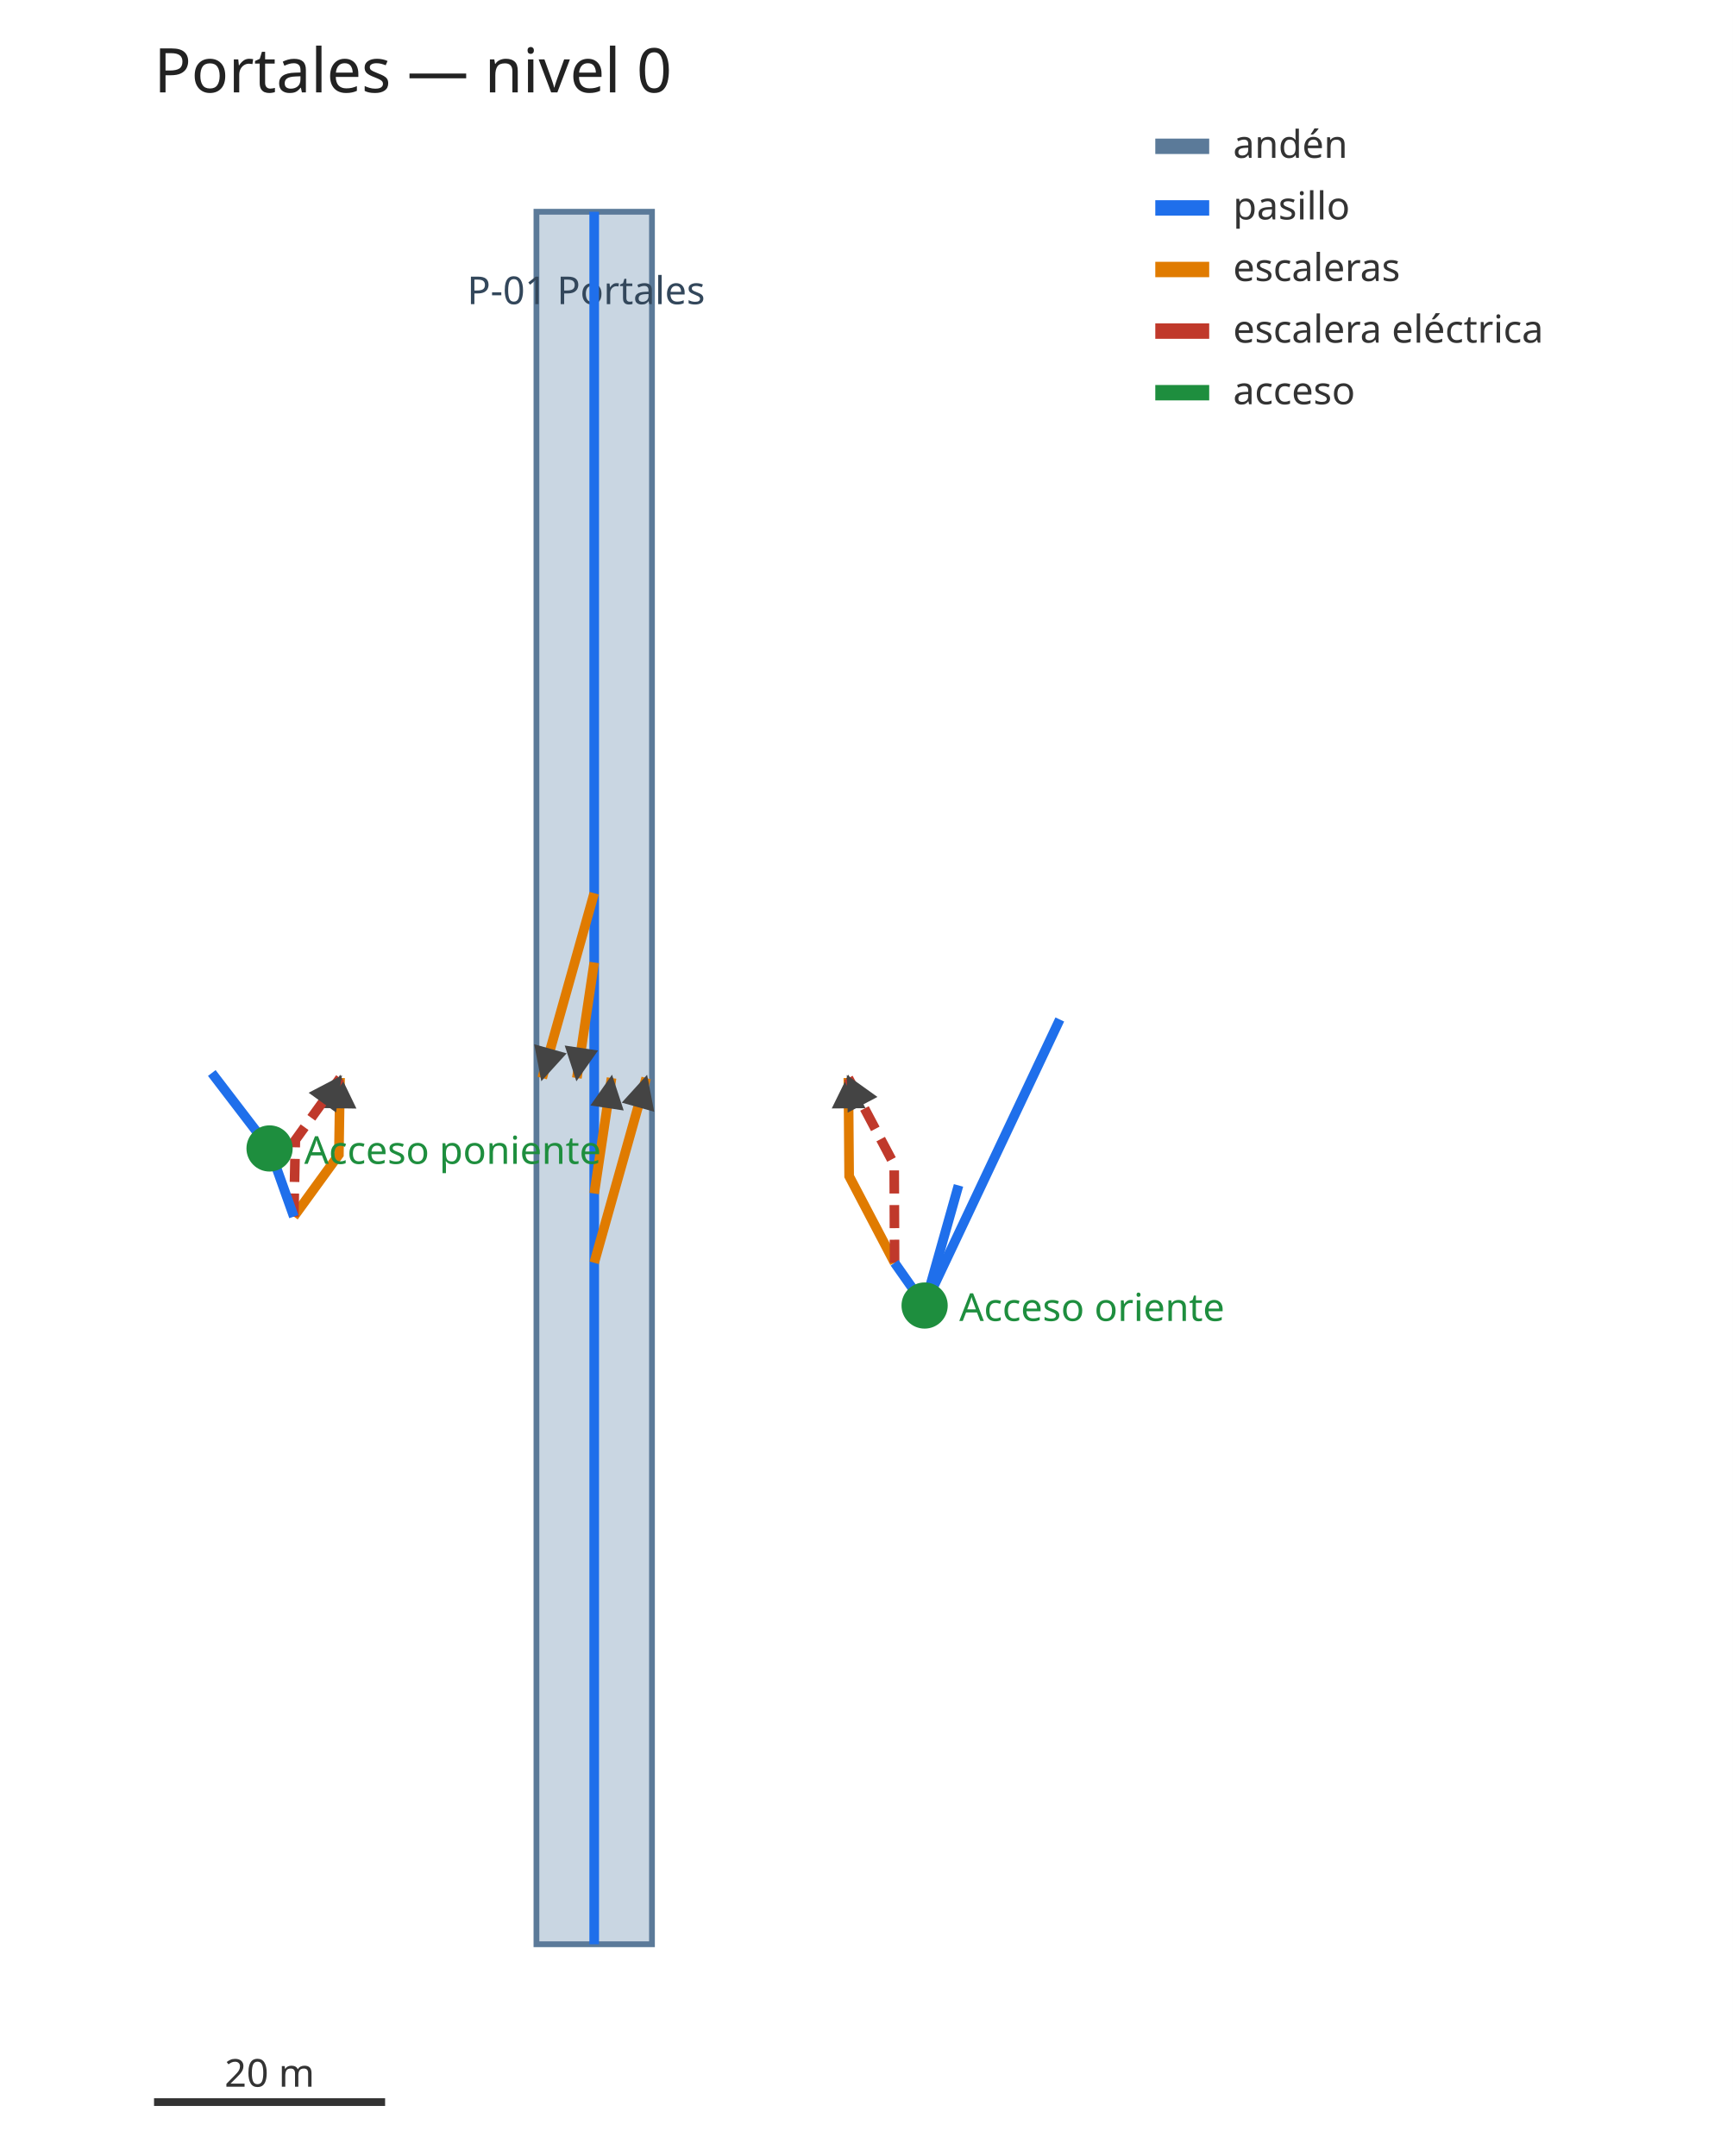
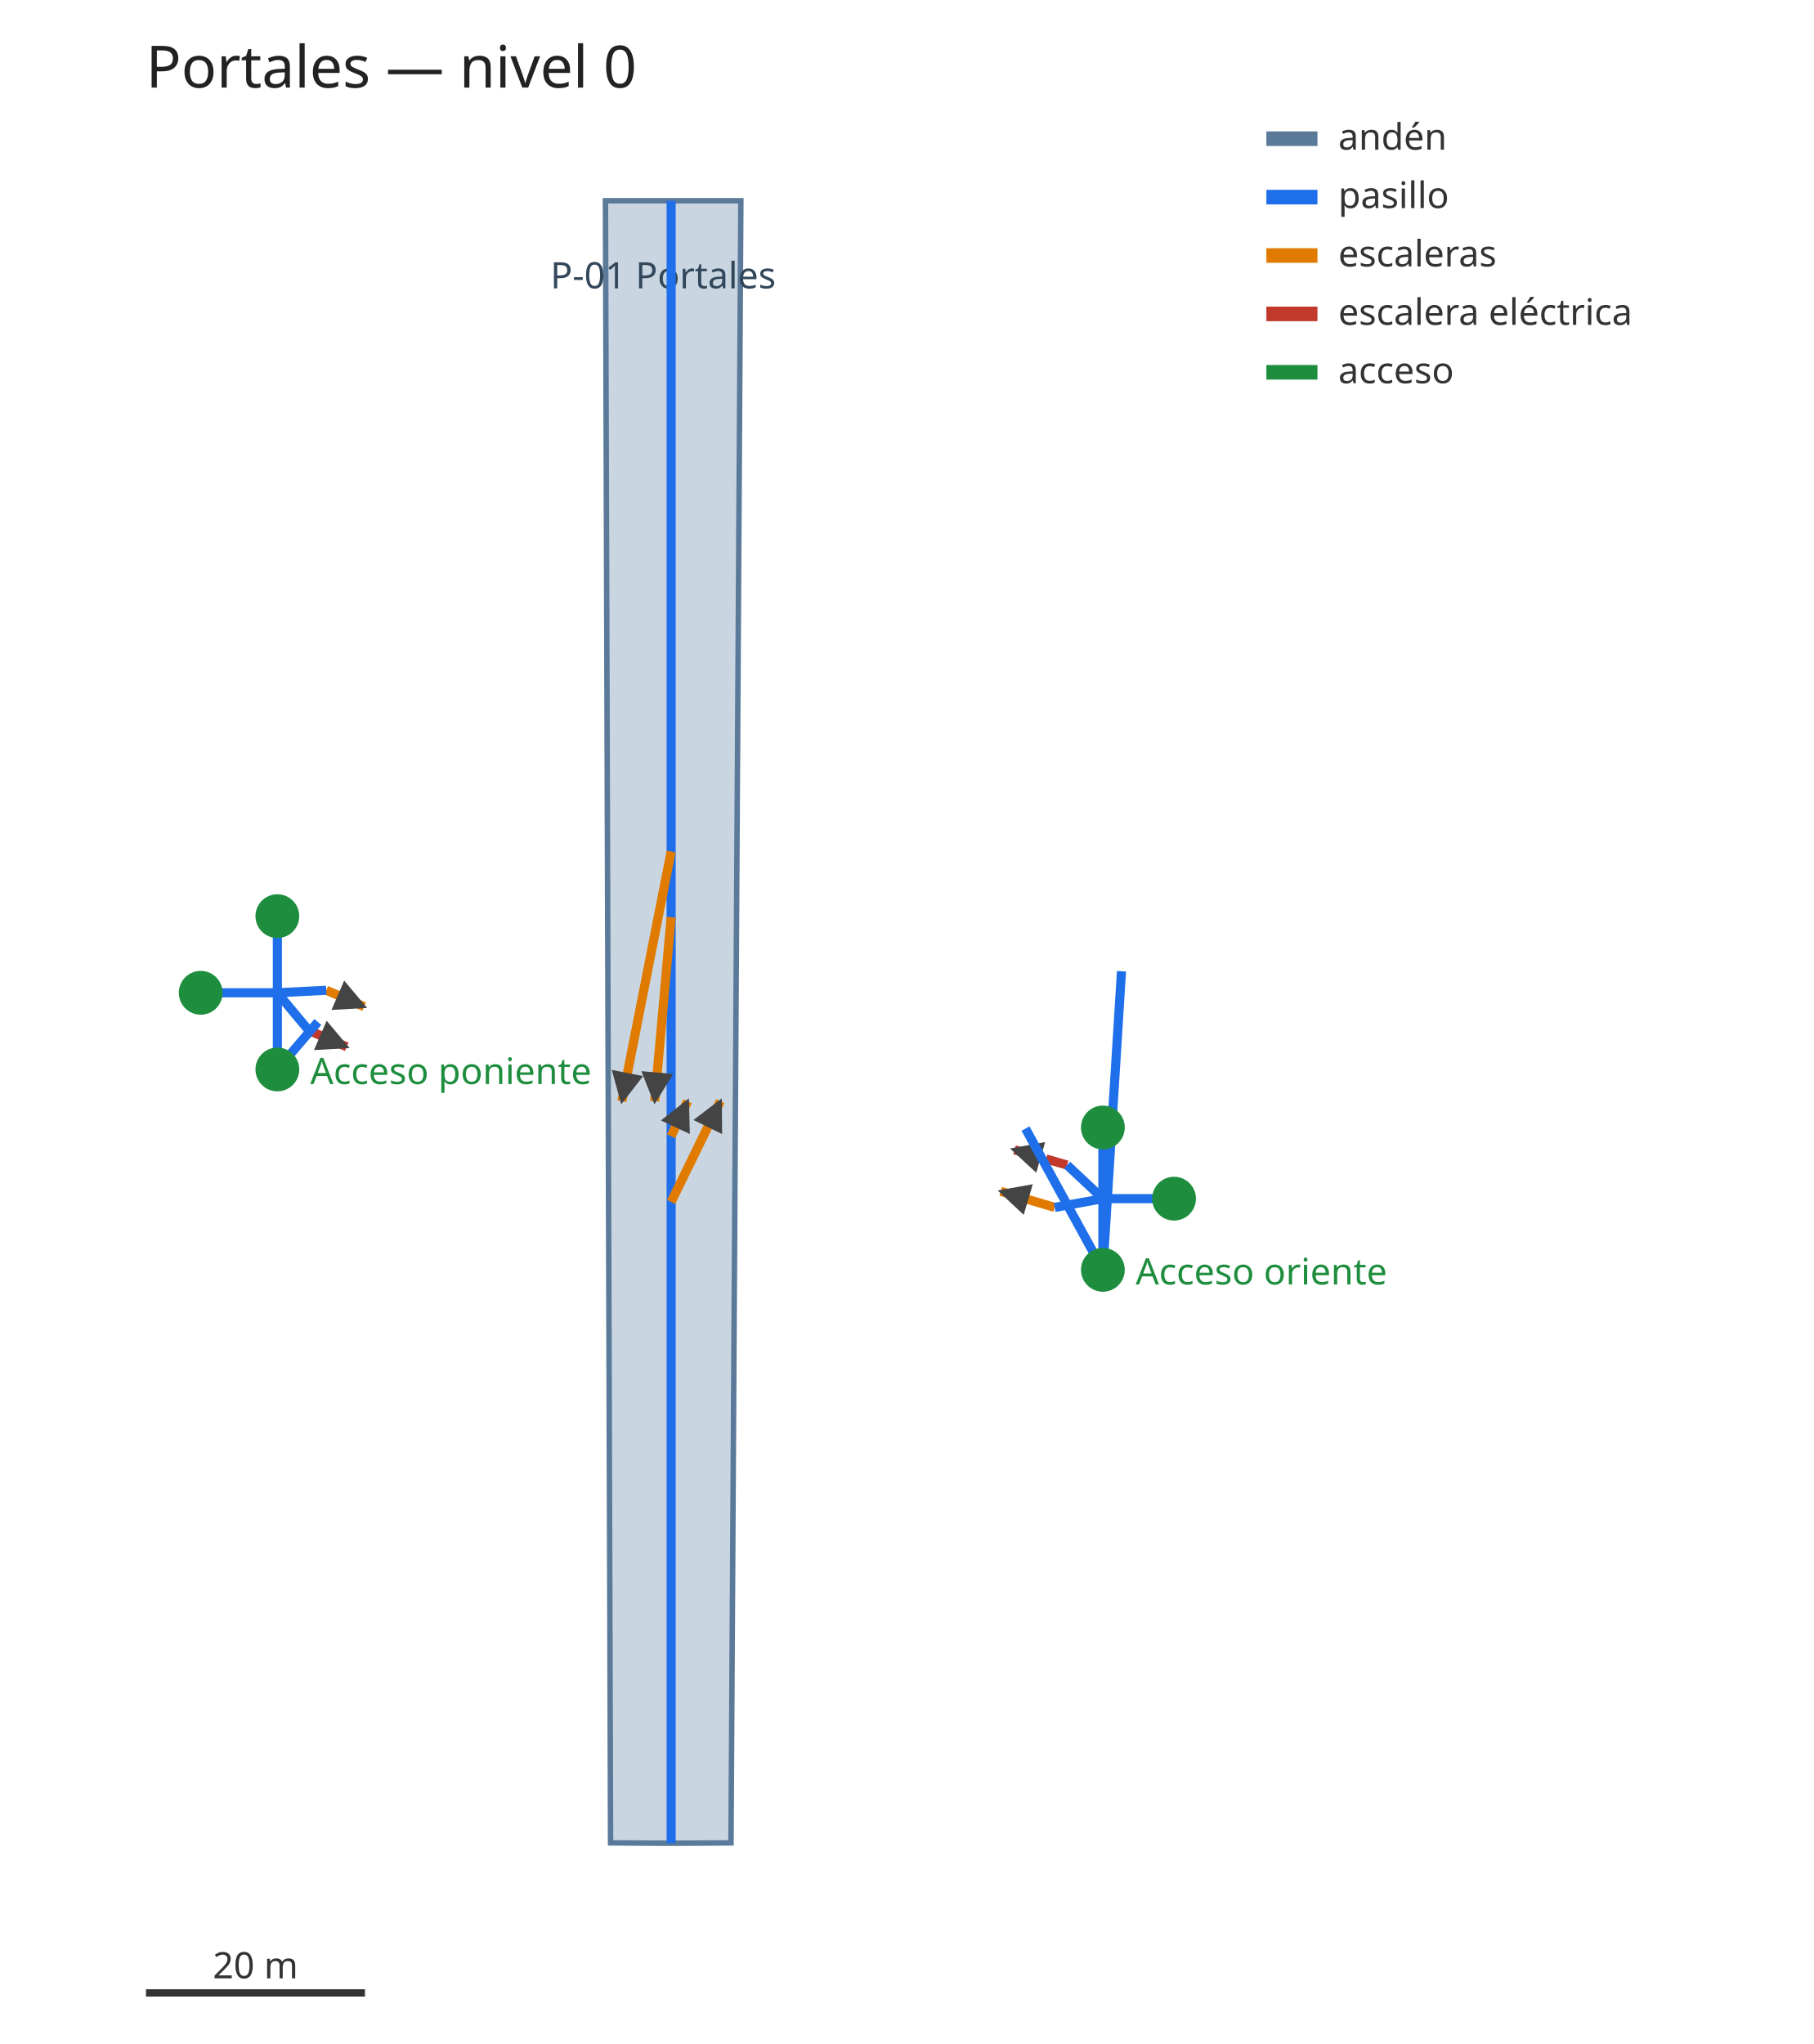
- <svg xmlns="http://www.w3.org/2000/svg" width="450" height="560" viewBox="0 0 450 560">
+ <svg xmlns="http://www.w3.org/2000/svg" width="497" height="560" viewBox="0 0 497 560">
  <rect width="100%" height="100%" fill="#ffffff" />
  <defs>
    <marker id="arrow" viewBox="0 0 10 10" refX="9" refY="5" markerWidth="3.5" markerHeight="3.5" orient="auto">
      <path d="M 0 0 L 10 5 L 0 10 z" fill="#444" />
    </marker>
  </defs>
  <text x="40.0" y="24" font-family="sans-serif" font-size="16" fill="#222">Portales — nivel 0</text>
-   <polygon points="139.3,505.0 139.3,55.0 154.3,55.0 169.3,55.0 169.3,505.0 154.3,505.0 139.3,505.0" fill="#c9d6e2" stroke="#5b7a99" stroke-width="1.5" />
-   <text x="152.2" y="79.0" font-family="sans-serif" font-size="10" fill="#33475b" text-anchor="middle">P-01 Portales</text>
-   <polyline points="154.3,505.0 154.3,328.0 154.3,310.0 154.3,250.0 154.3,232.0 154.3,55.0" fill="none" stroke="#1f6feb" stroke-width="2.5" stroke-dasharray="none" />
-   <polyline points="154.3,232.0 140.8,280.0" fill="none" stroke="#e07b00" stroke-width="2.5" stroke-dasharray="none" marker-end="url(#arrow)" />
-   <polyline points="154.3,250.0 149.8,280.0" fill="none" stroke="#e07b00" stroke-width="2.5" stroke-dasharray="none" marker-end="url(#arrow)" />
-   <polyline points="154.3,310.0 158.8,280.0" fill="none" stroke="#e07b00" stroke-width="2.5" stroke-dasharray="none" marker-end="url(#arrow)" />
-   <polyline points="154.3,328.0 167.8,280.0" fill="none" stroke="#e07b00" stroke-width="2.5" stroke-dasharray="none" marker-end="url(#arrow)" />
-   <polyline points="232.3,328.0 220.5,305.5 220.3,280.0" fill="none" stroke="#e07b00" stroke-width="2.5" stroke-dasharray="none" marker-end="url(#arrow)" />
-   <polyline points="76.3,316.0 88.0,299.9 88.3,280.0" fill="none" stroke="#e07b00" stroke-width="2.5" stroke-dasharray="none" marker-end="url(#arrow)" />
-   <polyline points="76.3,316.0 76.7,296.1 88.3,280.0" fill="none" stroke="#c0392b" stroke-width="2.5" stroke-dasharray="6,3" marker-end="url(#arrow)" />
-   <polyline points="232.3,328.0 232.2,302.5 220.3,280.0" fill="none" stroke="#c0392b" stroke-width="2.5" stroke-dasharray="6,3" marker-end="url(#arrow)" />
-   <polyline points="76.3,316.0 70.0,298.3" fill="none" stroke="#1f6feb" stroke-width="2.5" stroke-dasharray="none" />
-   <polyline points="240.1,339.1 232.3,328.0" fill="none" stroke="#1f6feb" stroke-width="2.5" stroke-dasharray="none" />
-   <polyline points="70.0,298.3 55.0,278.7" fill="none" stroke="#1f6feb" stroke-width="2.5" stroke-dasharray="none" />
-   <polyline points="240.1,339.1 248.9,307.9" fill="none" stroke="#1f6feb" stroke-width="2.5" stroke-dasharray="none" />
-   <polyline points="240.1,339.1 275.2,264.8" fill="none" stroke="#1f6feb" stroke-width="2.5" stroke-dasharray="none" />
-   <circle cx="70.0" cy="298.3" r="6" fill="#1e8e3e" />
-   <text x="79.0" y="302.3" font-family="sans-serif" font-size="10" fill="#1e8e3e" text-anchor="start">Acceso poniente</text>
-   <circle cx="240.1" cy="339.1" r="6" fill="#1e8e3e" />
-   <text x="249.1" y="343.1" font-family="sans-serif" font-size="10" fill="#1e8e3e" text-anchor="start">Acceso oriente</text>
-   <rect x="300" y="36" width="14" height="4" fill="#5b7a99" />
-   <text x="320.2" y="41.0" font-family="sans-serif" font-size="10" fill="#333" text-anchor="start">andén</text>
-   <rect x="300" y="52" width="14" height="4" fill="#1f6feb" />
-   <text x="320.2" y="57.0" font-family="sans-serif" font-size="10" fill="#333" text-anchor="start">pasillo</text>
-   <rect x="300" y="68" width="14" height="4" fill="#e07b00" />
-   <text x="320.2" y="73.0" font-family="sans-serif" font-size="10" fill="#333" text-anchor="start">escaleras</text>
-   <rect x="300" y="84" width="14" height="4" fill="#c0392b" />
-   <text x="320.2" y="89.0" font-family="sans-serif" font-size="10" fill="#333" text-anchor="start">escalera eléctrica</text>
-   <rect x="300" y="100" width="14" height="4" fill="#1e8e3e" />
-   <text x="320.2" y="105.0" font-family="sans-serif" font-size="10" fill="#333" text-anchor="start">acceso</text>
+   <polygon points="167.3,504.9 165.9,55.0 183.9,55.0 203.0,55.0 200.3,504.9 183.9,505.0 167.3,504.9" fill="#c9d6e2" stroke="#5b7a99" stroke-width="1.5" />
+   <text x="181.7" y="79.0" font-family="sans-serif" font-size="10" fill="#33475b" text-anchor="middle">P-01 Portales</text>
+   <polyline points="183.9,505.0 183.9,329.3 183.9,311.3 183.9,251.3 183.9,233.3 183.9,55.0" fill="none" stroke="#1f6feb" stroke-width="2.5" stroke-dasharray="none" />
+   <polyline points="55.0,272.0 76.0,272.0" fill="none" stroke="#1f6feb" stroke-width="2.5" stroke-dasharray="none" />
+   <polyline points="76.0,251.0 76.0,272.0" fill="none" stroke="#1f6feb" stroke-width="2.5" stroke-dasharray="none" />
+   <polyline points="302.2,308.9 302.2,328.4" fill="none" stroke="#1f6feb" stroke-width="2.5" stroke-dasharray="none" />
+   <polyline points="321.7,328.4 302.2,328.4" fill="none" stroke="#1f6feb" stroke-width="2.5" stroke-dasharray="none" />
+   <polyline points="183.9,233.3 170.4,301.7" fill="none" stroke="#e07b00" stroke-width="2.5" stroke-dasharray="none" marker-end="url(#arrow)" />
+   <polyline points="183.9,251.3 179.4,301.7" fill="none" stroke="#e07b00" stroke-width="2.5" stroke-dasharray="none" marker-end="url(#arrow)" />
+   <polyline points="183.9,311.3 188.4,301.7" fill="none" stroke="#e07b00" stroke-width="2.5" stroke-dasharray="none" marker-end="url(#arrow)" />
+   <polyline points="183.9,329.3 197.4,301.7" fill="none" stroke="#e07b00" stroke-width="2.5" stroke-dasharray="none" marker-end="url(#arrow)" />
+   <polyline points="289.0,330.8 274.2,326.4" fill="none" stroke="#e07b00" stroke-width="2.5" stroke-dasharray="none" marker-end="url(#arrow)" />
+   <polyline points="302.2,328.4 289.0,330.8" fill="none" stroke="#1f6feb" stroke-width="2.5" stroke-dasharray="none" />
+   <polyline points="89.4,271.3 99.8,275.8" fill="none" stroke="#e07b00" stroke-width="2.5" stroke-dasharray="none" marker-end="url(#arrow)" />
+   <polyline points="76.0,272.0 89.4,271.3" fill="none" stroke="#1f6feb" stroke-width="2.5" stroke-dasharray="none" />
+   <polyline points="84.6,282.3 95.0,286.8" fill="none" stroke="#c0392b" stroke-width="2.5" stroke-dasharray="6,3" marker-end="url(#arrow)" />
+   <polyline points="76.0,272.0 84.6,282.3" fill="none" stroke="#1f6feb" stroke-width="2.5" stroke-dasharray="none" />
+   <polyline points="292.4,319.2 277.6,314.9" fill="none" stroke="#c0392b" stroke-width="2.5" stroke-dasharray="6,3" marker-end="url(#arrow)" />
+   <polyline points="302.2,328.4 292.4,319.2" fill="none" stroke="#1f6feb" stroke-width="2.5" stroke-dasharray="none" />
+   <polyline points="76.0,272.0 76.0,293.0" fill="none" stroke="#1f6feb" stroke-width="2.5" stroke-dasharray="none" />
+   <polyline points="302.2,347.9 302.2,328.4" fill="none" stroke="#1f6feb" stroke-width="2.5" stroke-dasharray="none" />
+   <polyline points="76.0,293.0 82.3,285.6 87.1,280.0" fill="none" stroke="#1f6feb" stroke-width="2.5" stroke-dasharray="none" />
+   <polyline points="302.2,347.9 281.0,309.2" fill="none" stroke="#1f6feb" stroke-width="2.5" stroke-dasharray="none" />
+   <polyline points="302.2,347.9 305.2,299.8 307.3,266.1" fill="none" stroke="#1f6feb" stroke-width="2.5" stroke-dasharray="none" />
+   <circle cx="76.0" cy="293.0" r="6" fill="#1e8e3e" />
+   <text x="85.0" y="297.0" font-family="sans-serif" font-size="10" fill="#1e8e3e" text-anchor="start">Acceso poniente</text>
+   <circle cx="302.2" cy="347.9" r="6" fill="#1e8e3e" />
+   <text x="311.2" y="351.9" font-family="sans-serif" font-size="10" fill="#1e8e3e" text-anchor="start">Acceso oriente</text>
+   <circle cx="55.0" cy="272.0" r="6" fill="#1e8e3e" />
+   <text x="64.0" y="276.0" font-family="sans-serif" font-size="10" fill="#1e8e3e" text-anchor="start" />
+   <circle cx="76.0" cy="251.0" r="6" fill="#1e8e3e" />
+   <text x="85.0" y="255.0" font-family="sans-serif" font-size="10" fill="#1e8e3e" text-anchor="start" />
+   <circle cx="302.2" cy="308.9" r="6" fill="#1e8e3e" />
+   <text x="311.2" y="312.9" font-family="sans-serif" font-size="10" fill="#1e8e3e" text-anchor="start" />
+   <circle cx="321.7" cy="328.4" r="6" fill="#1e8e3e" />
+   <text x="330.7" y="332.4" font-family="sans-serif" font-size="10" fill="#1e8e3e" text-anchor="start" />
+   <rect x="347" y="36" width="14" height="4" fill="#5b7a99" />
+   <text x="366.7" y="41.0" font-family="sans-serif" font-size="10" fill="#333" text-anchor="start">andén</text>
+   <rect x="347" y="52" width="14" height="4" fill="#1f6feb" />
+   <text x="366.7" y="57.0" font-family="sans-serif" font-size="10" fill="#333" text-anchor="start">pasillo</text>
+   <rect x="347" y="68" width="14" height="4" fill="#e07b00" />
+   <text x="366.7" y="73.0" font-family="sans-serif" font-size="10" fill="#333" text-anchor="start">escaleras</text>
+   <rect x="347" y="84" width="14" height="4" fill="#c0392b" />
+   <text x="366.7" y="89.0" font-family="sans-serif" font-size="10" fill="#333" text-anchor="start">escalera eléctrica</text>
+   <rect x="347" y="100" width="14" height="4" fill="#1e8e3e" />
+   <text x="366.7" y="105.0" font-family="sans-serif" font-size="10" fill="#333" text-anchor="start">acceso</text>
  <line x1="40.0" y1="546.0" x2="100.0" y2="546.0" stroke="#333" stroke-width="2" />
  <text x="70.0" y="542.0" font-family="sans-serif" font-size="10" fill="#333" text-anchor="middle">20 m</text>
</svg>
